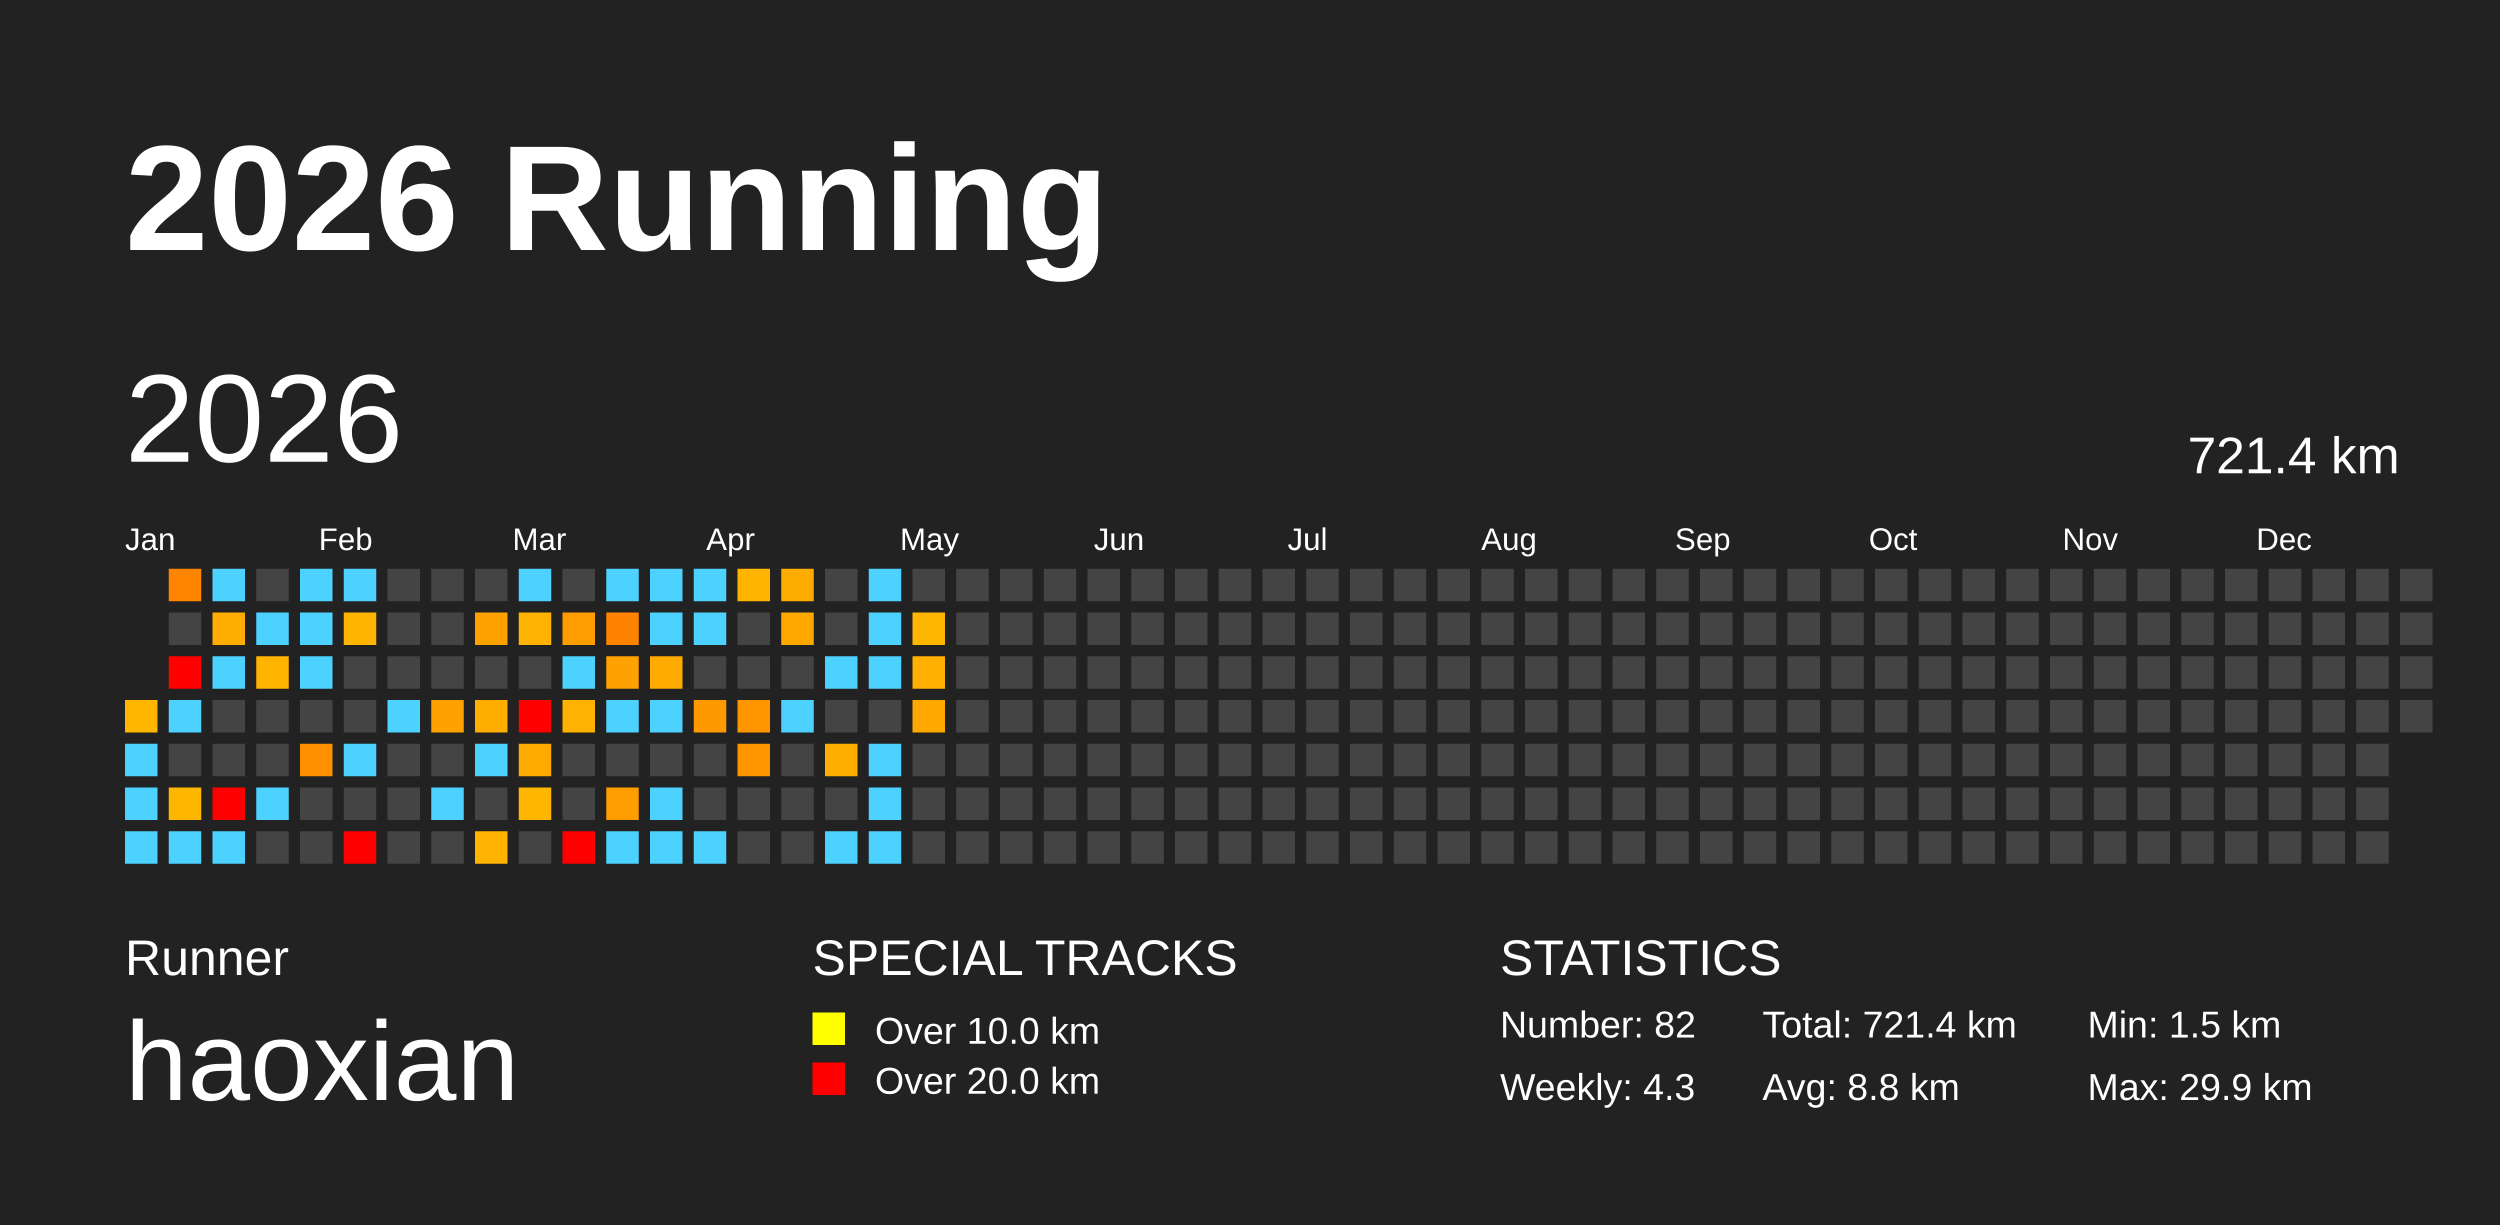
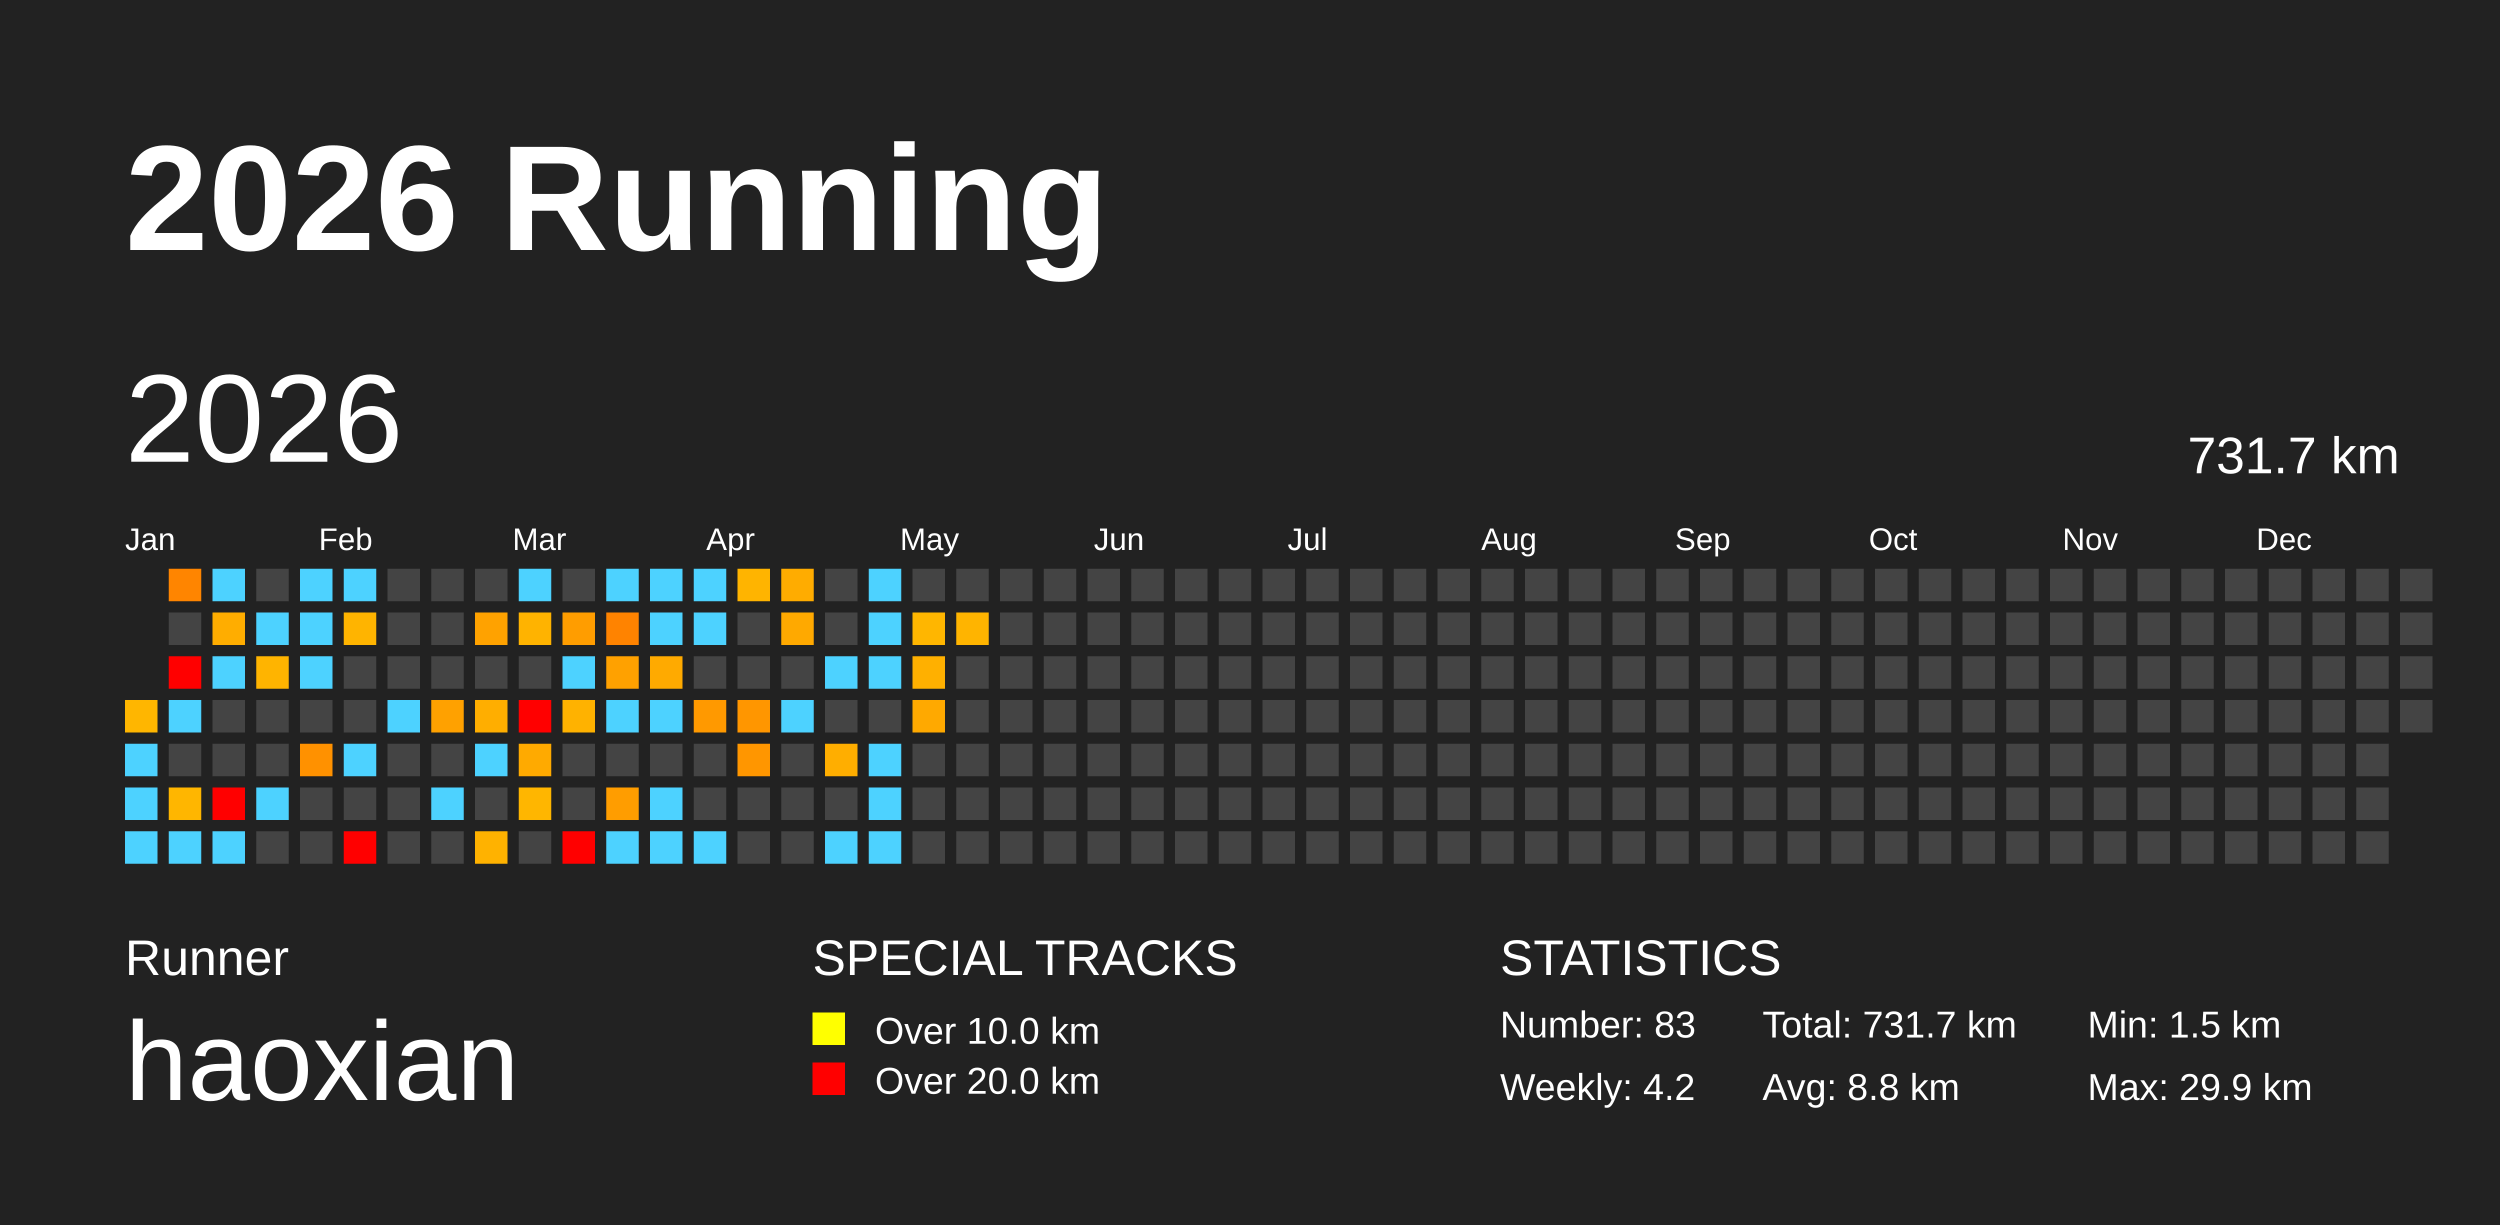
<svg xmlns="http://www.w3.org/2000/svg" baseProfile="full" height="98mm" version="1.1" viewBox="0,0,200,98" width="200mm">
  <defs />
  <rect fill="#222222" height="98" width="200" x="0" y="0" />
  <text fill="#FFFFFF" style="font-size:12px; font-family:Arial; font-weight:bold;" x="10" y="20">2026 Running</text>
  <text fill="#FFFFFF" style="font-size:4px; font-family:Arial" x="10" y="78">Runner</text>
  <text fill="#FFFFFF" style="font-size:9px; font-family:Arial" x="10" y="88">haoxian</text>
  <text fill="#FFFFFF" style="font-size:4px; font-family:Arial" x="65" y="78">SPECIAL TRACKS</text>
  <rect fill="yellow" height="2.6" width="2.6" x="65" y="81" />
  <text fill="#FFFFFF" style="font-size:3px; font-family:Arial" x="70" y="83.5">Over 10.0 km</text>
  <rect fill="red" height="2.6" width="2.6" x="65" y="85" />
  <text fill="#FFFFFF" style="font-size:3px; font-family:Arial" x="70" y="87.5">Over 20.0 km</text>
  <text fill="#FFFFFF" style="font-size:4px; font-family:Arial" x="120" y="78">STATISTICS</text>
-   <text fill="#FFFFFF" style="font-size:3px; font-family:Arial" x="120" y="83">Number: 82</text>
-   <text fill="#FFFFFF" style="font-size:3px; font-family:Arial" x="120" y="88">Weekly: 4.3</text>
-   <text fill="#FFFFFF" style="font-size:3px; font-family:Arial" x="141" y="83">Total: 721.4 km</text>
+   <text fill="#FFFFFF" style="font-size:3px; font-family:Arial" x="120" y="83">Number: 83</text>
+   <text fill="#FFFFFF" style="font-size:3px; font-family:Arial" x="120" y="88">Weekly: 4.2</text>
+   <text fill="#FFFFFF" style="font-size:3px; font-family:Arial" x="141" y="83">Total: 731.7 km</text>
  <text fill="#FFFFFF" style="font-size:3px; font-family:Arial" x="141" y="88">Avg: 8.8 km</text>
  <text fill="#FFFFFF" style="font-size:3px; font-family:Arial" x="167" y="83">Min: 1.5 km</text>
  <text fill="#FFFFFF" style="font-size:3px; font-family:Arial" x="167" y="88">Max: 29.9 km</text>
  <text dominant-baseline="hanging" fill="#FFFFFF" style="font-size:10.0px; font-family:Arial;" x="10" y="30">2026</text>
-   <text dominant-baseline="hanging" fill="#FFFFFF" style="font-size:4.125px; font-family:Arial;" x="175" y="35">721.4 km</text>
+   <text dominant-baseline="hanging" fill="#FFFFFF" style="font-size:4.125px; font-family:Arial;" x="175" y="35">731.7 km</text>
  <text fill="#FFFFFF" style="font-size:2.5px; font-family:Arial" x="10.0" y="44">Jan</text>
  <text fill="#FFFFFF" style="font-size:2.5px; font-family:Arial" x="25.5" y="44">Feb</text>
  <text fill="#FFFFFF" style="font-size:2.5px; font-family:Arial" x="41.0" y="44">Mar</text>
  <text fill="#FFFFFF" style="font-size:2.5px; font-family:Arial" x="56.5" y="44">Apr</text>
  <text fill="#FFFFFF" style="font-size:2.5px; font-family:Arial" x="72.0" y="44">May</text>
  <text fill="#FFFFFF" style="font-size:2.5px; font-family:Arial" x="87.5" y="44">Jun</text>
  <text fill="#FFFFFF" style="font-size:2.5px; font-family:Arial" x="103.0" y="44">Jul</text>
  <text fill="#FFFFFF" style="font-size:2.5px; font-family:Arial" x="118.5" y="44">Aug</text>
  <text fill="#FFFFFF" style="font-size:2.5px; font-family:Arial" x="134.0" y="44">Sep</text>
  <text fill="#FFFFFF" style="font-size:2.5px; font-family:Arial" x="149.5" y="44">Oct</text>
  <text fill="#FFFFFF" style="font-size:2.5px; font-family:Arial" x="165.0" y="44">Nov</text>
  <text fill="#FFFFFF" style="font-size:2.5px; font-family:Arial" x="180.5" y="44">Dec</text>
  <rect fill="#ffb600" height="2.6" width="2.6" x="10.0" y="56.0" />
  <rect fill="#4dd2ff" height="2.6" width="2.6" x="10.0" y="59.5" />
  <rect fill="#4dd2ff" height="2.6" width="2.6" x="10.0" y="63.0" />
  <rect fill="#4dd2ff" height="2.6" width="2.6" x="10.0" y="66.5" />
  <rect fill="#ff8500" height="2.6" width="2.6" x="13.5" y="45.5" />
  <rect fill="#444444" height="2.6" width="2.6" x="13.5" y="49.0" />
  <rect fill="red" height="2.6" width="2.6" x="13.5" y="52.5" />
  <rect fill="#4dd2ff" height="2.6" width="2.6" x="13.5" y="56.0" />
  <rect fill="#444444" height="2.6" width="2.6" x="13.5" y="59.5" />
  <rect fill="#ffb600" height="2.6" width="2.6" x="13.5" y="63.0" />
  <rect fill="#4dd2ff" height="2.6" width="2.6" x="13.5" y="66.5" />
  <rect fill="#4dd2ff" height="2.6" width="2.6" x="17.0" y="45.5" />
  <rect fill="#ffad00" height="2.6" width="2.6" x="17.0" y="49.0" />
  <rect fill="#4dd2ff" height="2.6" width="2.6" x="17.0" y="52.5" />
  <rect fill="#444444" height="2.6" width="2.6" x="17.0" y="56.0" />
  <rect fill="#444444" height="2.6" width="2.6" x="17.0" y="59.5" />
  <rect fill="red" height="2.6" width="2.6" x="17.0" y="63.0" />
  <rect fill="#4dd2ff" height="2.6" width="2.6" x="17.0" y="66.5" />
  <rect fill="#444444" height="2.6" width="2.6" x="20.5" y="45.5" />
  <rect fill="#4dd2ff" height="2.6" width="2.6" x="20.5" y="49.0" />
  <rect fill="#ffb400" height="2.6" width="2.6" x="20.5" y="52.5" />
  <rect fill="#444444" height="2.6" width="2.6" x="20.5" y="56.0" />
  <rect fill="#444444" height="2.6" width="2.6" x="20.5" y="59.5" />
  <rect fill="#4dd2ff" height="2.6" width="2.6" x="20.5" y="63.0" />
  <rect fill="#444444" height="2.6" width="2.6" x="20.5" y="66.5" />
  <rect fill="#4dd2ff" height="2.6" width="2.6" x="24.0" y="45.5" />
  <rect fill="#4dd2ff" height="2.6" width="2.6" x="24.0" y="49.0" />
  <rect fill="#4dd2ff" height="2.6" width="2.6" x="24.0" y="52.5" />
  <rect fill="#444444" height="2.6" width="2.6" x="24.0" y="56.0" />
  <rect fill="#ff9100" height="2.6" width="2.6" x="24.0" y="59.5" />
  <rect fill="#444444" height="2.6" width="2.6" x="24.0" y="63.0" />
  <rect fill="#444444" height="2.6" width="2.6" x="24.0" y="66.5" />
  <rect fill="#4dd2ff" height="2.6" width="2.6" x="27.5" y="45.5" />
  <rect fill="#ffb400" height="2.6" width="2.6" x="27.5" y="49.0" />
  <rect fill="#444444" height="2.6" width="2.6" x="27.5" y="52.5" />
  <rect fill="#444444" height="2.6" width="2.6" x="27.5" y="56.0" />
  <rect fill="#4dd2ff" height="2.6" width="2.6" x="27.5" y="59.5" />
  <rect fill="#444444" height="2.6" width="2.6" x="27.5" y="63.0" />
  <rect fill="red" height="2.6" width="2.6" x="27.5" y="66.5" />
  <rect fill="#444444" height="2.6" width="2.6" x="31.0" y="45.5" />
  <rect fill="#444444" height="2.6" width="2.6" x="31.0" y="49.0" />
  <rect fill="#444444" height="2.6" width="2.6" x="31.0" y="52.5" />
  <rect fill="#4dd2ff" height="2.6" width="2.6" x="31.0" y="56.0" />
  <rect fill="#444444" height="2.6" width="2.6" x="31.0" y="59.5" />
  <rect fill="#444444" height="2.6" width="2.6" x="31.0" y="63.0" />
  <rect fill="#444444" height="2.6" width="2.6" x="31.0" y="66.5" />
  <rect fill="#444444" height="2.6" width="2.6" x="34.5" y="45.5" />
  <rect fill="#444444" height="2.6" width="2.6" x="34.5" y="49.0" />
  <rect fill="#444444" height="2.6" width="2.6" x="34.5" y="52.5" />
  <rect fill="#ffa100" height="2.6" width="2.6" x="34.5" y="56.0" />
  <rect fill="#444444" height="2.6" width="2.6" x="34.5" y="59.5" />
  <rect fill="#4dd2ff" height="2.6" width="2.6" x="34.5" y="63.0" />
  <rect fill="#444444" height="2.6" width="2.6" x="34.5" y="66.5" />
  <rect fill="#444444" height="2.6" width="2.6" x="38.0" y="45.5" />
  <rect fill="#ffa200" height="2.6" width="2.6" x="38.0" y="49.0" />
  <rect fill="#444444" height="2.6" width="2.6" x="38.0" y="52.5" />
  <rect fill="#ffae00" height="2.6" width="2.6" x="38.0" y="56.0" />
  <rect fill="#4dd2ff" height="2.6" width="2.6" x="38.0" y="59.5" />
  <rect fill="#444444" height="2.6" width="2.6" x="38.0" y="63.0" />
  <rect fill="#ffb200" height="2.6" width="2.6" x="38.0" y="66.5" />
  <rect fill="#4dd2ff" height="2.6" width="2.6" x="41.5" y="45.5" />
  <rect fill="#ffb300" height="2.6" width="2.6" x="41.5" y="49.0" />
  <rect fill="#444444" height="2.6" width="2.6" x="41.5" y="52.5" />
  <rect fill="red" height="2.6" width="2.6" x="41.5" y="56.0" />
  <rect fill="#ffaa00" height="2.6" width="2.6" x="41.5" y="59.5" />
  <rect fill="#ffb600" height="2.6" width="2.6" x="41.5" y="63.0" />
  <rect fill="#444444" height="2.6" width="2.6" x="41.5" y="66.5" />
  <rect fill="#444444" height="2.6" width="2.6" x="45.0" y="45.5" />
  <rect fill="#ff9d00" height="2.6" width="2.6" x="45.0" y="49.0" />
  <rect fill="#4dd2ff" height="2.6" width="2.6" x="45.0" y="52.5" />
  <rect fill="#ffb200" height="2.6" width="2.6" x="45.0" y="56.0" />
  <rect fill="#444444" height="2.6" width="2.6" x="45.0" y="59.5" />
  <rect fill="#444444" height="2.6" width="2.6" x="45.0" y="63.0" />
  <rect fill="red" height="2.6" width="2.6" x="45.0" y="66.5" />
  <rect fill="#4dd2ff" height="2.6" width="2.6" x="48.5" y="45.5" />
  <rect fill="#ff8300" height="2.6" width="2.6" x="48.5" y="49.0" />
  <rect fill="#ffa100" height="2.6" width="2.6" x="48.5" y="52.5" />
  <rect fill="#4dd2ff" height="2.6" width="2.6" x="48.5" y="56.0" />
  <rect fill="#444444" height="2.6" width="2.6" x="48.5" y="59.5" />
  <rect fill="#ff9d00" height="2.6" width="2.6" x="48.5" y="63.0" />
  <rect fill="#4dd2ff" height="2.6" width="2.6" x="48.5" y="66.5" />
  <rect fill="#4dd2ff" height="2.6" width="2.6" x="52.0" y="45.5" />
  <rect fill="#4dd2ff" height="2.6" width="2.6" x="52.0" y="49.0" />
  <rect fill="#ffaa00" height="2.6" width="2.6" x="52.0" y="52.5" />
  <rect fill="#4dd2ff" height="2.6" width="2.6" x="52.0" y="56.0" />
  <rect fill="#444444" height="2.6" width="2.6" x="52.0" y="59.5" />
  <rect fill="#4dd2ff" height="2.6" width="2.6" x="52.0" y="63.0" />
  <rect fill="#4dd2ff" height="2.6" width="2.6" x="52.0" y="66.5" />
  <rect fill="#4dd2ff" height="2.6" width="2.6" x="55.5" y="45.5" />
  <rect fill="#4dd2ff" height="2.6" width="2.6" x="55.5" y="49.0" />
  <rect fill="#444444" height="2.6" width="2.6" x="55.5" y="52.5" />
  <rect fill="#ff9900" height="2.6" width="2.6" x="55.5" y="56.0" />
  <rect fill="#444444" height="2.6" width="2.6" x="55.5" y="59.5" />
  <rect fill="#444444" height="2.6" width="2.6" x="55.5" y="63.0" />
  <rect fill="#4dd2ff" height="2.6" width="2.6" x="55.5" y="66.5" />
  <rect fill="#ffb400" height="2.6" width="2.6" x="59.0" y="45.5" />
  <rect fill="#444444" height="2.6" width="2.6" x="59.0" y="49.0" />
  <rect fill="#444444" height="2.6" width="2.6" x="59.0" y="52.5" />
  <rect fill="#ff9600" height="2.6" width="2.6" x="59.0" y="56.0" />
  <rect fill="#ff9600" height="2.6" width="2.6" x="59.0" y="59.5" />
  <rect fill="#444444" height="2.6" width="2.6" x="59.0" y="63.0" />
  <rect fill="#444444" height="2.6" width="2.6" x="59.0" y="66.5" />
  <rect fill="#ffac00" height="2.6" width="2.6" x="62.5" y="45.5" />
  <rect fill="#ffa900" height="2.6" width="2.6" x="62.5" y="49.0" />
  <rect fill="#444444" height="2.6" width="2.6" x="62.5" y="52.5" />
  <rect fill="#4dd2ff" height="2.6" width="2.6" x="62.5" y="56.0" />
  <rect fill="#444444" height="2.6" width="2.6" x="62.5" y="59.5" />
  <rect fill="#444444" height="2.6" width="2.6" x="62.5" y="63.0" />
  <rect fill="#444444" height="2.6" width="2.6" x="62.5" y="66.5" />
  <rect fill="#444444" height="2.6" width="2.6" x="66.0" y="45.5" />
  <rect fill="#444444" height="2.6" width="2.6" x="66.0" y="49.0" />
  <rect fill="#4dd2ff" height="2.6" width="2.6" x="66.0" y="52.5" />
  <rect fill="#444444" height="2.6" width="2.6" x="66.0" y="56.0" />
  <rect fill="#ffae00" height="2.6" width="2.6" x="66.0" y="59.5" />
  <rect fill="#444444" height="2.6" width="2.6" x="66.0" y="63.0" />
  <rect fill="#4dd2ff" height="2.6" width="2.6" x="66.0" y="66.5" />
  <rect fill="#4dd2ff" height="2.6" width="2.6" x="69.5" y="45.5" />
  <rect fill="#4dd2ff" height="2.6" width="2.6" x="69.5" y="49.0" />
  <rect fill="#4dd2ff" height="2.6" width="2.6" x="69.5" y="52.5" />
  <rect fill="#444444" height="2.6" width="2.6" x="69.5" y="56.0" />
  <rect fill="#4dd2ff" height="2.6" width="2.6" x="69.5" y="59.5" />
  <rect fill="#4dd2ff" height="2.6" width="2.6" x="69.5" y="63.0" />
  <rect fill="#4dd2ff" height="2.6" width="2.6" x="69.5" y="66.5" />
  <rect fill="#444444" height="2.6" width="2.6" x="73.0" y="45.5" />
  <rect fill="#ffb600" height="2.6" width="2.6" x="73.0" y="49.0" />
  <rect fill="#ffb000" height="2.6" width="2.6" x="73.0" y="52.5" />
  <rect fill="#ffa900" height="2.6" width="2.6" x="73.0" y="56.0" />
  <rect fill="#444444" height="2.6" width="2.6" x="73.0" y="59.5" />
  <rect fill="#444444" height="2.6" width="2.6" x="73.0" y="63.0" />
  <rect fill="#444444" height="2.6" width="2.6" x="73.0" y="66.5" />
  <rect fill="#444444" height="2.6" width="2.6" x="76.5" y="45.5" />
-   <rect fill="#444444" height="2.6" width="2.6" x="76.5" y="49.0" />
+   <rect fill="#ffb400" height="2.6" width="2.6" x="76.5" y="49.0" />
  <rect fill="#444444" height="2.6" width="2.6" x="76.5" y="52.5" />
  <rect fill="#444444" height="2.6" width="2.6" x="76.5" y="56.0" />
  <rect fill="#444444" height="2.6" width="2.6" x="76.5" y="59.5" />
  <rect fill="#444444" height="2.6" width="2.6" x="76.5" y="63.0" />
  <rect fill="#444444" height="2.6" width="2.6" x="76.5" y="66.5" />
  <rect fill="#444444" height="2.6" width="2.6" x="80.0" y="45.5" />
  <rect fill="#444444" height="2.6" width="2.6" x="80.0" y="49.0" />
  <rect fill="#444444" height="2.6" width="2.6" x="80.0" y="52.5" />
  <rect fill="#444444" height="2.6" width="2.6" x="80.0" y="56.0" />
  <rect fill="#444444" height="2.6" width="2.6" x="80.0" y="59.5" />
  <rect fill="#444444" height="2.6" width="2.6" x="80.0" y="63.0" />
  <rect fill="#444444" height="2.6" width="2.6" x="80.0" y="66.5" />
  <rect fill="#444444" height="2.6" width="2.6" x="83.5" y="45.5" />
  <rect fill="#444444" height="2.6" width="2.6" x="83.5" y="49.0" />
  <rect fill="#444444" height="2.6" width="2.6" x="83.5" y="52.5" />
  <rect fill="#444444" height="2.6" width="2.6" x="83.5" y="56.0" />
  <rect fill="#444444" height="2.6" width="2.6" x="83.5" y="59.5" />
  <rect fill="#444444" height="2.6" width="2.6" x="83.5" y="63.0" />
  <rect fill="#444444" height="2.6" width="2.6" x="83.5" y="66.5" />
  <rect fill="#444444" height="2.6" width="2.6" x="87.0" y="45.5" />
  <rect fill="#444444" height="2.6" width="2.6" x="87.0" y="49.0" />
  <rect fill="#444444" height="2.6" width="2.6" x="87.0" y="52.5" />
  <rect fill="#444444" height="2.6" width="2.6" x="87.0" y="56.0" />
  <rect fill="#444444" height="2.6" width="2.6" x="87.0" y="59.5" />
  <rect fill="#444444" height="2.6" width="2.6" x="87.0" y="63.0" />
  <rect fill="#444444" height="2.6" width="2.6" x="87.0" y="66.5" />
  <rect fill="#444444" height="2.6" width="2.6" x="90.5" y="45.5" />
  <rect fill="#444444" height="2.6" width="2.6" x="90.5" y="49.0" />
  <rect fill="#444444" height="2.6" width="2.6" x="90.5" y="52.5" />
  <rect fill="#444444" height="2.6" width="2.6" x="90.5" y="56.0" />
  <rect fill="#444444" height="2.6" width="2.6" x="90.5" y="59.5" />
  <rect fill="#444444" height="2.6" width="2.6" x="90.5" y="63.0" />
  <rect fill="#444444" height="2.6" width="2.6" x="90.5" y="66.5" />
  <rect fill="#444444" height="2.6" width="2.6" x="94.0" y="45.5" />
  <rect fill="#444444" height="2.6" width="2.6" x="94.0" y="49.0" />
  <rect fill="#444444" height="2.6" width="2.6" x="94.0" y="52.5" />
  <rect fill="#444444" height="2.6" width="2.6" x="94.0" y="56.0" />
  <rect fill="#444444" height="2.6" width="2.6" x="94.0" y="59.5" />
  <rect fill="#444444" height="2.6" width="2.6" x="94.0" y="63.0" />
  <rect fill="#444444" height="2.6" width="2.6" x="94.0" y="66.5" />
  <rect fill="#444444" height="2.6" width="2.6" x="97.5" y="45.5" />
  <rect fill="#444444" height="2.6" width="2.6" x="97.5" y="49.0" />
  <rect fill="#444444" height="2.6" width="2.6" x="97.5" y="52.5" />
  <rect fill="#444444" height="2.6" width="2.6" x="97.5" y="56.0" />
  <rect fill="#444444" height="2.6" width="2.6" x="97.5" y="59.5" />
  <rect fill="#444444" height="2.6" width="2.6" x="97.5" y="63.0" />
  <rect fill="#444444" height="2.6" width="2.6" x="97.5" y="66.5" />
  <rect fill="#444444" height="2.6" width="2.6" x="101.0" y="45.5" />
  <rect fill="#444444" height="2.6" width="2.6" x="101.0" y="49.0" />
  <rect fill="#444444" height="2.6" width="2.6" x="101.0" y="52.5" />
  <rect fill="#444444" height="2.6" width="2.6" x="101.0" y="56.0" />
  <rect fill="#444444" height="2.6" width="2.6" x="101.0" y="59.5" />
  <rect fill="#444444" height="2.6" width="2.6" x="101.0" y="63.0" />
  <rect fill="#444444" height="2.6" width="2.6" x="101.0" y="66.5" />
  <rect fill="#444444" height="2.6" width="2.6" x="104.5" y="45.5" />
  <rect fill="#444444" height="2.6" width="2.6" x="104.5" y="49.0" />
  <rect fill="#444444" height="2.6" width="2.6" x="104.5" y="52.5" />
  <rect fill="#444444" height="2.6" width="2.6" x="104.5" y="56.0" />
  <rect fill="#444444" height="2.6" width="2.6" x="104.5" y="59.5" />
  <rect fill="#444444" height="2.6" width="2.6" x="104.5" y="63.0" />
  <rect fill="#444444" height="2.6" width="2.6" x="104.5" y="66.5" />
  <rect fill="#444444" height="2.6" width="2.6" x="108.0" y="45.5" />
  <rect fill="#444444" height="2.6" width="2.6" x="108.0" y="49.0" />
  <rect fill="#444444" height="2.6" width="2.6" x="108.0" y="52.5" />
  <rect fill="#444444" height="2.6" width="2.6" x="108.0" y="56.0" />
  <rect fill="#444444" height="2.6" width="2.6" x="108.0" y="59.5" />
  <rect fill="#444444" height="2.6" width="2.6" x="108.0" y="63.0" />
  <rect fill="#444444" height="2.6" width="2.6" x="108.0" y="66.5" />
  <rect fill="#444444" height="2.6" width="2.6" x="111.5" y="45.5" />
  <rect fill="#444444" height="2.6" width="2.6" x="111.5" y="49.0" />
  <rect fill="#444444" height="2.6" width="2.6" x="111.5" y="52.5" />
  <rect fill="#444444" height="2.6" width="2.6" x="111.5" y="56.0" />
  <rect fill="#444444" height="2.6" width="2.6" x="111.5" y="59.5" />
  <rect fill="#444444" height="2.6" width="2.6" x="111.5" y="63.0" />
  <rect fill="#444444" height="2.6" width="2.6" x="111.5" y="66.5" />
  <rect fill="#444444" height="2.6" width="2.6" x="115.0" y="45.5" />
  <rect fill="#444444" height="2.6" width="2.6" x="115.0" y="49.0" />
  <rect fill="#444444" height="2.6" width="2.6" x="115.0" y="52.5" />
  <rect fill="#444444" height="2.6" width="2.6" x="115.0" y="56.0" />
  <rect fill="#444444" height="2.6" width="2.6" x="115.0" y="59.5" />
  <rect fill="#444444" height="2.6" width="2.6" x="115.0" y="63.0" />
  <rect fill="#444444" height="2.6" width="2.6" x="115.0" y="66.5" />
  <rect fill="#444444" height="2.6" width="2.6" x="118.5" y="45.5" />
  <rect fill="#444444" height="2.6" width="2.6" x="118.5" y="49.0" />
  <rect fill="#444444" height="2.6" width="2.6" x="118.5" y="52.5" />
  <rect fill="#444444" height="2.6" width="2.6" x="118.5" y="56.0" />
  <rect fill="#444444" height="2.6" width="2.6" x="118.5" y="59.5" />
  <rect fill="#444444" height="2.6" width="2.6" x="118.5" y="63.0" />
  <rect fill="#444444" height="2.6" width="2.6" x="118.5" y="66.5" />
  <rect fill="#444444" height="2.6" width="2.6" x="122.0" y="45.5" />
  <rect fill="#444444" height="2.6" width="2.6" x="122.0" y="49.0" />
  <rect fill="#444444" height="2.6" width="2.6" x="122.0" y="52.5" />
  <rect fill="#444444" height="2.6" width="2.6" x="122.0" y="56.0" />
  <rect fill="#444444" height="2.6" width="2.6" x="122.0" y="59.5" />
  <rect fill="#444444" height="2.6" width="2.6" x="122.0" y="63.0" />
  <rect fill="#444444" height="2.6" width="2.6" x="122.0" y="66.5" />
  <rect fill="#444444" height="2.6" width="2.6" x="125.5" y="45.5" />
  <rect fill="#444444" height="2.6" width="2.6" x="125.5" y="49.0" />
  <rect fill="#444444" height="2.6" width="2.6" x="125.5" y="52.5" />
  <rect fill="#444444" height="2.6" width="2.6" x="125.5" y="56.0" />
  <rect fill="#444444" height="2.6" width="2.6" x="125.5" y="59.5" />
  <rect fill="#444444" height="2.6" width="2.6" x="125.5" y="63.0" />
  <rect fill="#444444" height="2.6" width="2.6" x="125.5" y="66.5" />
  <rect fill="#444444" height="2.6" width="2.6" x="129.0" y="45.5" />
  <rect fill="#444444" height="2.6" width="2.6" x="129.0" y="49.0" />
  <rect fill="#444444" height="2.6" width="2.6" x="129.0" y="52.5" />
  <rect fill="#444444" height="2.6" width="2.6" x="129.0" y="56.0" />
  <rect fill="#444444" height="2.6" width="2.6" x="129.0" y="59.5" />
  <rect fill="#444444" height="2.6" width="2.6" x="129.0" y="63.0" />
  <rect fill="#444444" height="2.6" width="2.6" x="129.0" y="66.5" />
  <rect fill="#444444" height="2.6" width="2.6" x="132.5" y="45.5" />
  <rect fill="#444444" height="2.6" width="2.6" x="132.5" y="49.0" />
  <rect fill="#444444" height="2.6" width="2.6" x="132.5" y="52.5" />
  <rect fill="#444444" height="2.6" width="2.6" x="132.5" y="56.0" />
  <rect fill="#444444" height="2.6" width="2.6" x="132.5" y="59.5" />
  <rect fill="#444444" height="2.6" width="2.6" x="132.5" y="63.0" />
  <rect fill="#444444" height="2.6" width="2.6" x="132.5" y="66.5" />
  <rect fill="#444444" height="2.6" width="2.6" x="136.0" y="45.5" />
  <rect fill="#444444" height="2.6" width="2.6" x="136.0" y="49.0" />
  <rect fill="#444444" height="2.6" width="2.6" x="136.0" y="52.5" />
  <rect fill="#444444" height="2.6" width="2.6" x="136.0" y="56.0" />
  <rect fill="#444444" height="2.6" width="2.6" x="136.0" y="59.5" />
  <rect fill="#444444" height="2.6" width="2.6" x="136.0" y="63.0" />
  <rect fill="#444444" height="2.6" width="2.6" x="136.0" y="66.5" />
  <rect fill="#444444" height="2.6" width="2.6" x="139.5" y="45.5" />
  <rect fill="#444444" height="2.6" width="2.6" x="139.5" y="49.0" />
  <rect fill="#444444" height="2.6" width="2.6" x="139.5" y="52.5" />
  <rect fill="#444444" height="2.6" width="2.6" x="139.5" y="56.0" />
  <rect fill="#444444" height="2.6" width="2.6" x="139.5" y="59.5" />
  <rect fill="#444444" height="2.6" width="2.6" x="139.5" y="63.0" />
  <rect fill="#444444" height="2.6" width="2.6" x="139.5" y="66.5" />
  <rect fill="#444444" height="2.6" width="2.6" x="143.0" y="45.5" />
  <rect fill="#444444" height="2.6" width="2.6" x="143.0" y="49.0" />
  <rect fill="#444444" height="2.6" width="2.6" x="143.0" y="52.5" />
  <rect fill="#444444" height="2.6" width="2.6" x="143.0" y="56.0" />
  <rect fill="#444444" height="2.6" width="2.6" x="143.0" y="59.5" />
  <rect fill="#444444" height="2.6" width="2.6" x="143.0" y="63.0" />
  <rect fill="#444444" height="2.6" width="2.6" x="143.0" y="66.5" />
  <rect fill="#444444" height="2.6" width="2.6" x="146.5" y="45.5" />
  <rect fill="#444444" height="2.6" width="2.6" x="146.5" y="49.0" />
  <rect fill="#444444" height="2.6" width="2.6" x="146.5" y="52.5" />
  <rect fill="#444444" height="2.6" width="2.6" x="146.5" y="56.0" />
  <rect fill="#444444" height="2.6" width="2.6" x="146.5" y="59.5" />
  <rect fill="#444444" height="2.6" width="2.6" x="146.5" y="63.0" />
  <rect fill="#444444" height="2.6" width="2.6" x="146.5" y="66.5" />
  <rect fill="#444444" height="2.6" width="2.6" x="150.0" y="45.5" />
  <rect fill="#444444" height="2.6" width="2.6" x="150.0" y="49.0" />
  <rect fill="#444444" height="2.6" width="2.6" x="150.0" y="52.5" />
  <rect fill="#444444" height="2.6" width="2.6" x="150.0" y="56.0" />
  <rect fill="#444444" height="2.6" width="2.6" x="150.0" y="59.5" />
  <rect fill="#444444" height="2.6" width="2.6" x="150.0" y="63.0" />
  <rect fill="#444444" height="2.6" width="2.6" x="150.0" y="66.5" />
  <rect fill="#444444" height="2.6" width="2.6" x="153.5" y="45.5" />
  <rect fill="#444444" height="2.6" width="2.6" x="153.5" y="49.0" />
  <rect fill="#444444" height="2.6" width="2.6" x="153.5" y="52.5" />
  <rect fill="#444444" height="2.6" width="2.6" x="153.5" y="56.0" />
  <rect fill="#444444" height="2.6" width="2.6" x="153.5" y="59.5" />
  <rect fill="#444444" height="2.6" width="2.6" x="153.5" y="63.0" />
  <rect fill="#444444" height="2.6" width="2.6" x="153.5" y="66.5" />
  <rect fill="#444444" height="2.6" width="2.6" x="157.0" y="45.5" />
  <rect fill="#444444" height="2.6" width="2.6" x="157.0" y="49.0" />
  <rect fill="#444444" height="2.6" width="2.6" x="157.0" y="52.5" />
  <rect fill="#444444" height="2.6" width="2.6" x="157.0" y="56.0" />
  <rect fill="#444444" height="2.6" width="2.6" x="157.0" y="59.5" />
  <rect fill="#444444" height="2.6" width="2.6" x="157.0" y="63.0" />
  <rect fill="#444444" height="2.6" width="2.6" x="157.0" y="66.5" />
  <rect fill="#444444" height="2.6" width="2.6" x="160.5" y="45.5" />
  <rect fill="#444444" height="2.6" width="2.6" x="160.5" y="49.0" />
  <rect fill="#444444" height="2.6" width="2.6" x="160.5" y="52.5" />
  <rect fill="#444444" height="2.6" width="2.6" x="160.5" y="56.0" />
  <rect fill="#444444" height="2.6" width="2.6" x="160.5" y="59.5" />
  <rect fill="#444444" height="2.6" width="2.6" x="160.5" y="63.0" />
  <rect fill="#444444" height="2.6" width="2.6" x="160.5" y="66.5" />
  <rect fill="#444444" height="2.6" width="2.6" x="164.0" y="45.5" />
  <rect fill="#444444" height="2.6" width="2.6" x="164.0" y="49.0" />
  <rect fill="#444444" height="2.6" width="2.6" x="164.0" y="52.5" />
  <rect fill="#444444" height="2.6" width="2.6" x="164.0" y="56.0" />
  <rect fill="#444444" height="2.6" width="2.6" x="164.0" y="59.5" />
  <rect fill="#444444" height="2.6" width="2.6" x="164.0" y="63.0" />
  <rect fill="#444444" height="2.6" width="2.6" x="164.0" y="66.5" />
  <rect fill="#444444" height="2.6" width="2.6" x="167.5" y="45.5" />
  <rect fill="#444444" height="2.6" width="2.6" x="167.5" y="49.0" />
  <rect fill="#444444" height="2.6" width="2.6" x="167.5" y="52.5" />
  <rect fill="#444444" height="2.6" width="2.6" x="167.5" y="56.0" />
  <rect fill="#444444" height="2.6" width="2.6" x="167.5" y="59.5" />
  <rect fill="#444444" height="2.6" width="2.6" x="167.5" y="63.0" />
  <rect fill="#444444" height="2.6" width="2.6" x="167.5" y="66.5" />
  <rect fill="#444444" height="2.6" width="2.6" x="171.0" y="45.5" />
  <rect fill="#444444" height="2.6" width="2.6" x="171.0" y="49.0" />
  <rect fill="#444444" height="2.6" width="2.6" x="171.0" y="52.5" />
  <rect fill="#444444" height="2.6" width="2.6" x="171.0" y="56.0" />
  <rect fill="#444444" height="2.6" width="2.6" x="171.0" y="59.5" />
  <rect fill="#444444" height="2.6" width="2.6" x="171.0" y="63.0" />
  <rect fill="#444444" height="2.6" width="2.6" x="171.0" y="66.5" />
  <rect fill="#444444" height="2.6" width="2.6" x="174.5" y="45.5" />
  <rect fill="#444444" height="2.6" width="2.6" x="174.5" y="49.0" />
  <rect fill="#444444" height="2.6" width="2.6" x="174.5" y="52.5" />
  <rect fill="#444444" height="2.6" width="2.6" x="174.5" y="56.0" />
  <rect fill="#444444" height="2.6" width="2.6" x="174.5" y="59.5" />
  <rect fill="#444444" height="2.6" width="2.6" x="174.5" y="63.0" />
  <rect fill="#444444" height="2.6" width="2.6" x="174.5" y="66.5" />
  <rect fill="#444444" height="2.6" width="2.6" x="178.0" y="45.5" />
  <rect fill="#444444" height="2.6" width="2.6" x="178.0" y="49.0" />
  <rect fill="#444444" height="2.6" width="2.6" x="178.0" y="52.5" />
  <rect fill="#444444" height="2.6" width="2.6" x="178.0" y="56.0" />
  <rect fill="#444444" height="2.6" width="2.6" x="178.0" y="59.5" />
  <rect fill="#444444" height="2.6" width="2.6" x="178.0" y="63.0" />
  <rect fill="#444444" height="2.6" width="2.6" x="178.0" y="66.5" />
  <rect fill="#444444" height="2.6" width="2.6" x="181.5" y="45.5" />
  <rect fill="#444444" height="2.6" width="2.6" x="181.5" y="49.0" />
  <rect fill="#444444" height="2.6" width="2.6" x="181.5" y="52.5" />
  <rect fill="#444444" height="2.6" width="2.6" x="181.5" y="56.0" />
  <rect fill="#444444" height="2.6" width="2.6" x="181.5" y="59.5" />
  <rect fill="#444444" height="2.6" width="2.6" x="181.5" y="63.0" />
  <rect fill="#444444" height="2.6" width="2.6" x="181.5" y="66.5" />
  <rect fill="#444444" height="2.6" width="2.6" x="185.0" y="45.5" />
  <rect fill="#444444" height="2.6" width="2.6" x="185.0" y="49.0" />
  <rect fill="#444444" height="2.6" width="2.6" x="185.0" y="52.5" />
  <rect fill="#444444" height="2.6" width="2.6" x="185.0" y="56.0" />
  <rect fill="#444444" height="2.6" width="2.6" x="185.0" y="59.5" />
  <rect fill="#444444" height="2.6" width="2.6" x="185.0" y="63.0" />
  <rect fill="#444444" height="2.6" width="2.6" x="185.0" y="66.5" />
  <rect fill="#444444" height="2.6" width="2.6" x="188.5" y="45.5" />
  <rect fill="#444444" height="2.6" width="2.6" x="188.5" y="49.0" />
  <rect fill="#444444" height="2.6" width="2.6" x="188.5" y="52.5" />
  <rect fill="#444444" height="2.6" width="2.6" x="188.5" y="56.0" />
  <rect fill="#444444" height="2.6" width="2.6" x="188.5" y="59.5" />
  <rect fill="#444444" height="2.6" width="2.6" x="188.5" y="63.0" />
  <rect fill="#444444" height="2.6" width="2.6" x="188.5" y="66.5" />
  <rect fill="#444444" height="2.6" width="2.6" x="192.0" y="45.5" />
  <rect fill="#444444" height="2.6" width="2.6" x="192.0" y="49.0" />
  <rect fill="#444444" height="2.6" width="2.6" x="192.0" y="52.5" />
  <rect fill="#444444" height="2.6" width="2.6" x="192.0" y="56.0" />
</svg>
